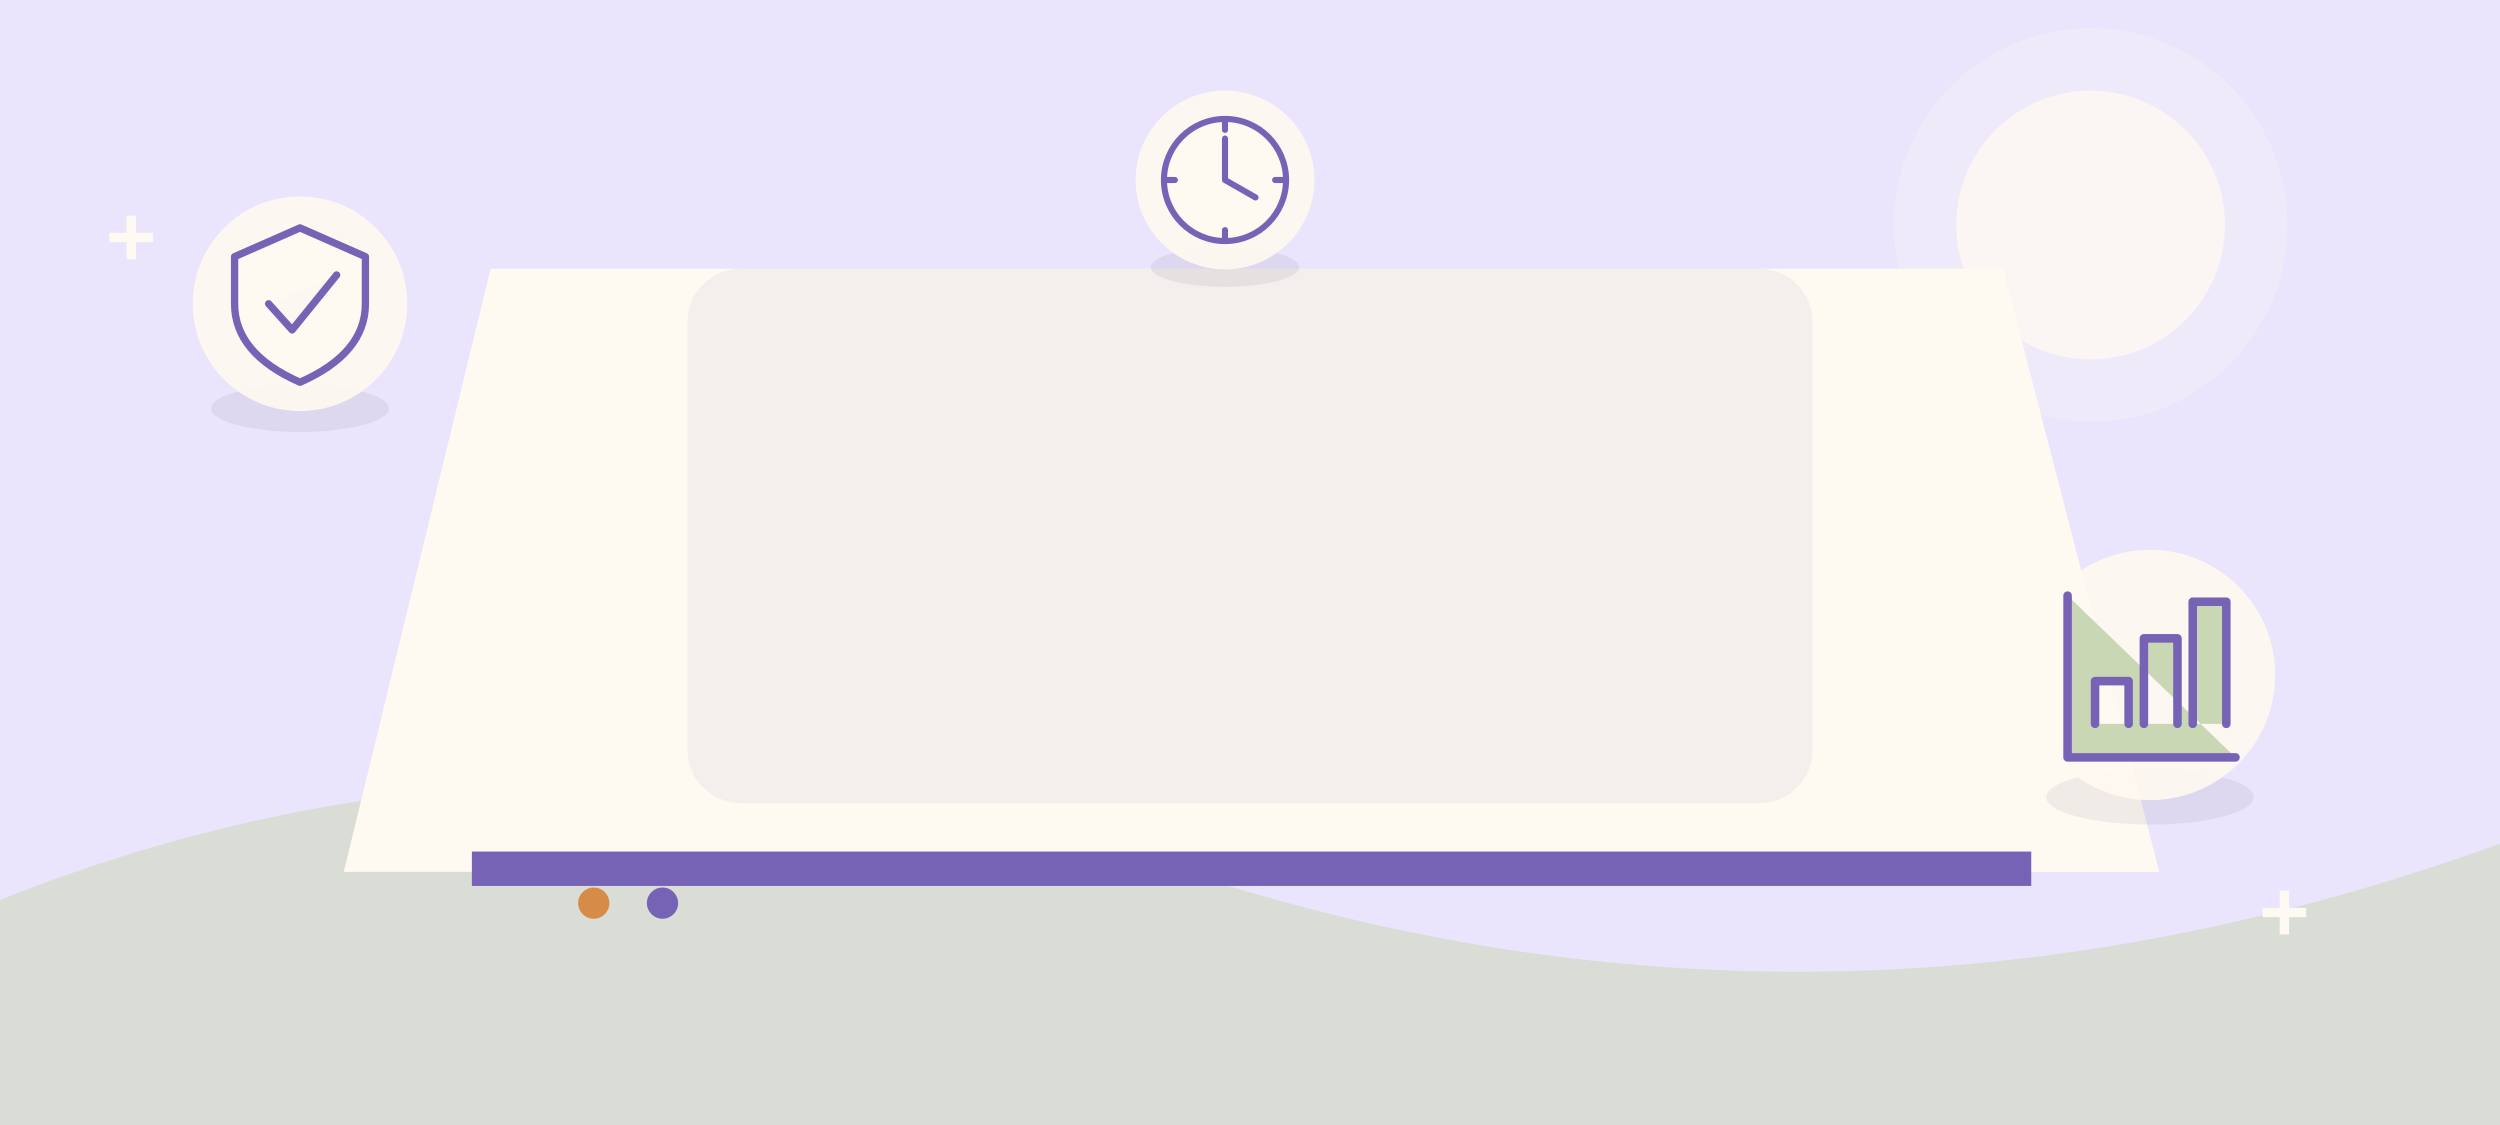
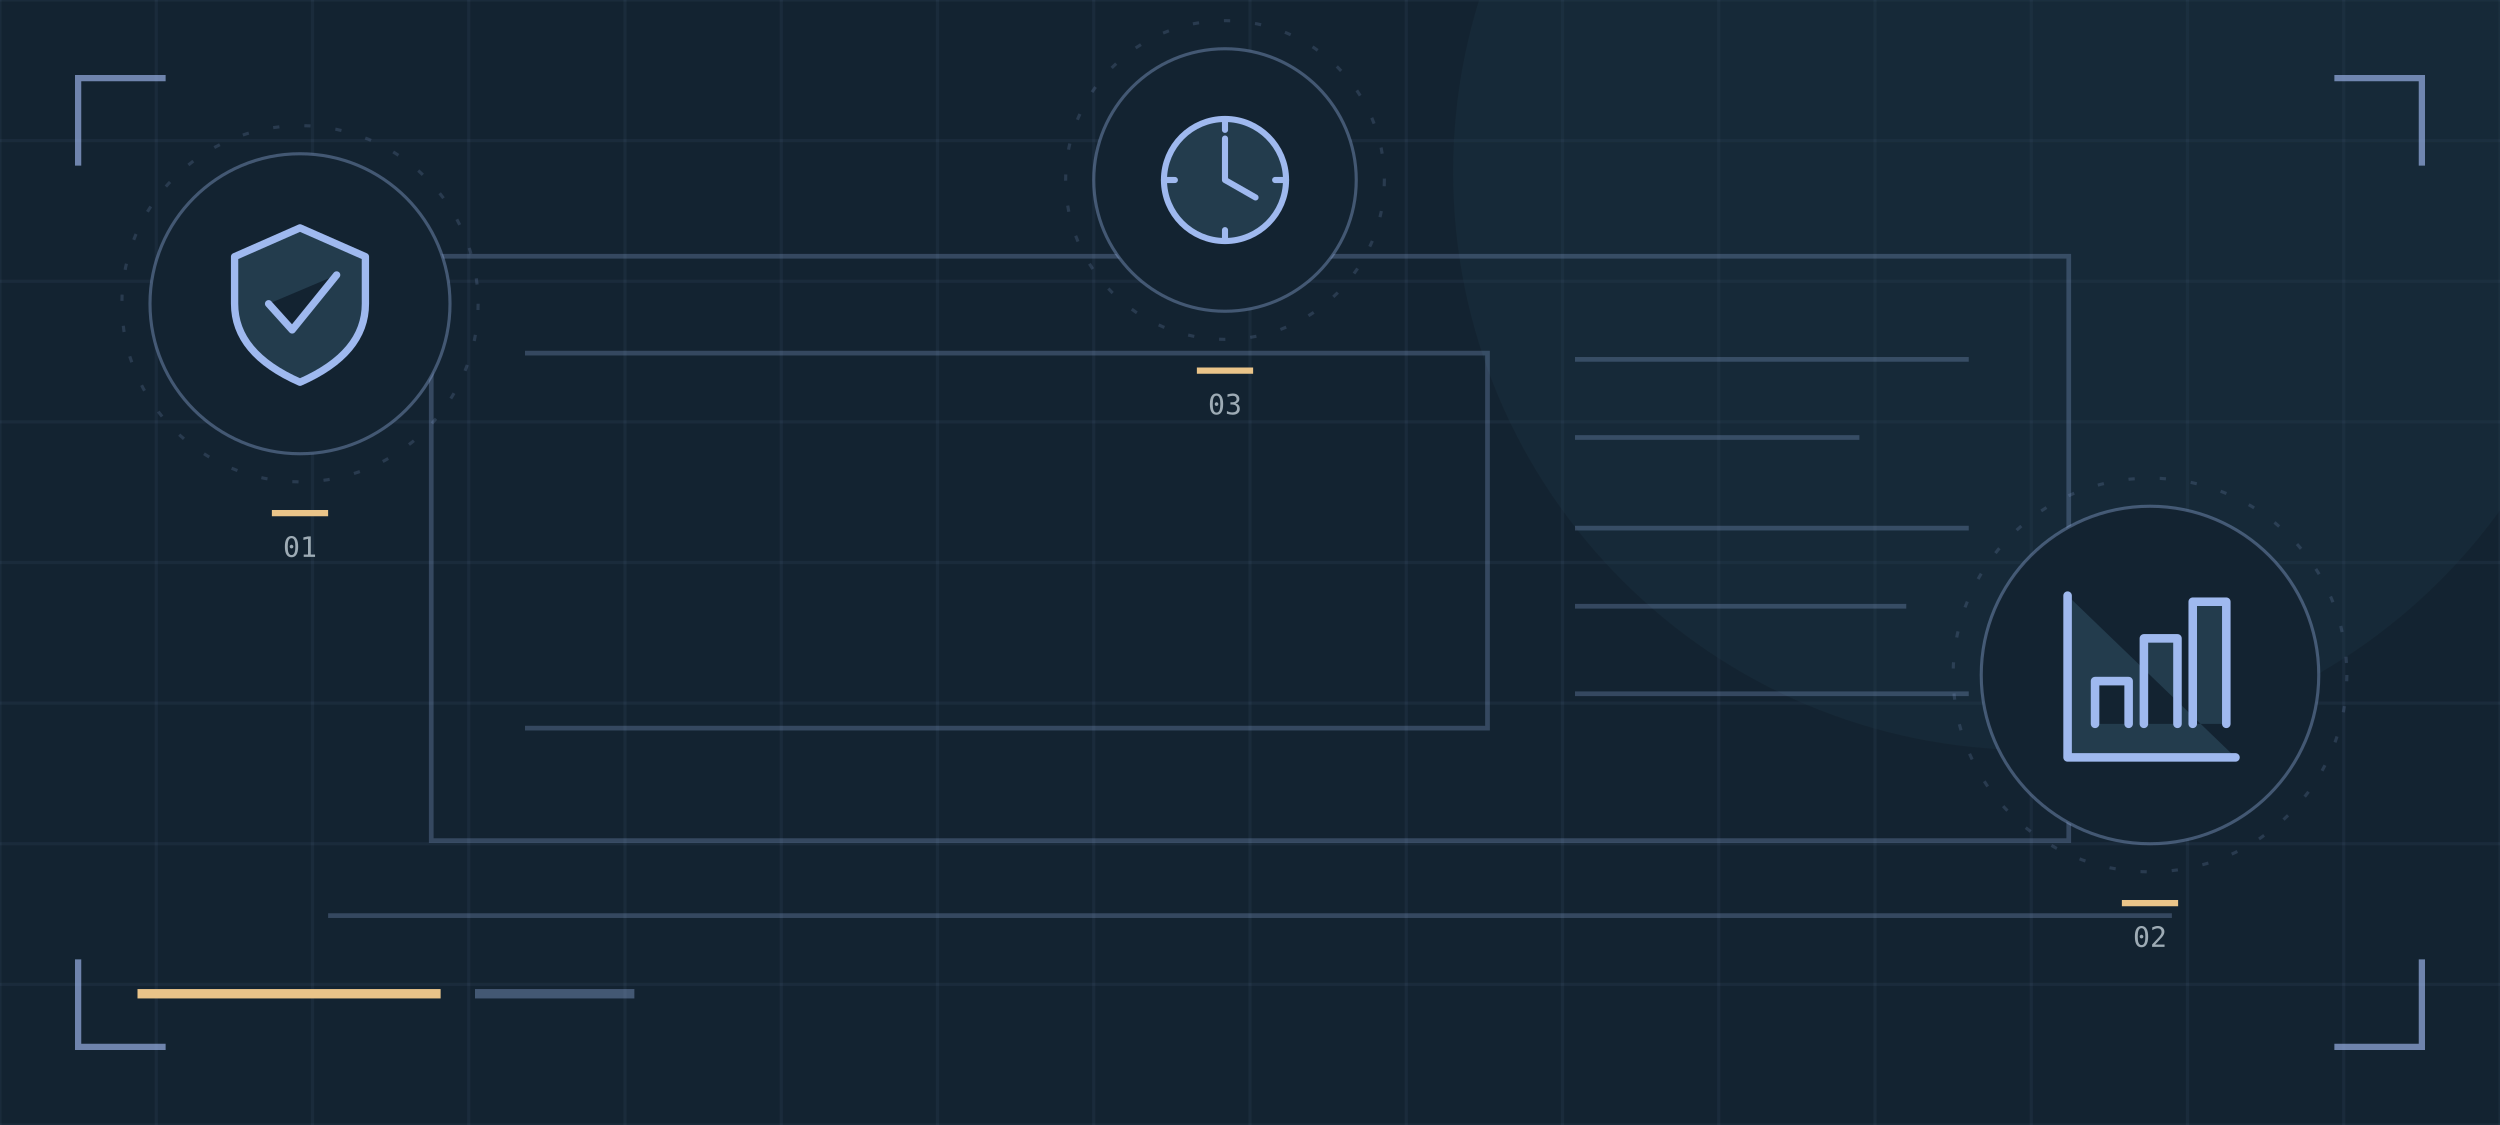
<svg xmlns="http://www.w3.org/2000/svg" class="world-art world-preview " viewBox="0 0 800 360" role="img" aria-label="Incident response command: Investigate before you escalate">
  <g>
-     <rect width="800" height="360" fill="#eae4fc" />
-     <circle cx="669" cy="72" r="43" fill="#fffaf1" opacity=".7" />
-     <circle cx="669" cy="72" r="63" fill="#fffaf1" opacity=".25" />
-     <path d="M0 288Q180 216 385 281T800 270V360H0Z" fill="#cad7b4" opacity=".55" />
-     <path d="M157 86H641L691 279H110Z" fill="#fffaf1" />
-     <rect x="220" y="86" width="360" height="171" rx="17" fill="#7663b6" opacity=".08" />
-     <path d="M151 278H650" stroke="#7663b6" stroke-width="11" />
-     <circle cx="190" cy="289" r="5" fill="#d68c47" />
-     <circle cx="212" cy="289" r="5" fill="#7663b6" />
-     <g transform="translate(96 97.2) scale(0.8372093)">
-       <ellipse cy="40" rx="34" ry="9" fill="#443e66" opacity=".08" />
-       <circle r="41" fill="#fffaf1" opacity=".9" />
-       <g stroke="#7663b6" stroke-width="2.8" stroke-linecap="round" stroke-linejoin="round" fill="#fffaf1">
-         <path d="M0-29L25-18V0Q25 19 0 30Q-25 19-25 0V-18ZM-12 0L-3 10L14-11" />
+     <rect width="800" height="360" fill="#132331" />
+     <g stroke="#9fb9ef" stroke-opacity=".055" fill="none">
+       <path d="M0 0V360" />
+       <path d="M50 0V360" />
+       <path d="M100 0V360" />
+       <path d="M150 0V360" />
+       <path d="M200 0V360" />
+       <path d="M250 0V360" />
+       <path d="M300 0V360" />
+       <path d="M350 0V360" />
+       <path d="M400 0V360" />
+       <path d="M450 0V360" />
+       <path d="M500 0V360" />
+       <path d="M550 0V360" />
+       <path d="M600 0V360" />
+       <path d="M650 0V360" />
+       <path d="M700 0V360" />
+       <path d="M750 0V360" />
+       <path d="M800 0V360" />
+       <path d="M0 0H800" />
+       <path d="M0 45H800" />
+       <path d="M0 90H800" />
+       <path d="M0 135H800" />
+       <path d="M0 180H800" />
+       <path d="M0 225H800" />
+       <path d="M0 270H800" />
+       <path d="M0 315H800" />
+       <path d="M0 360H800" />
+     </g>
+     <circle cx="650" cy="55" r="185" fill="#203b4a" opacity=".25" />
+     <g stroke="#9fb9ef" stroke-width="1.5" stroke-opacity=".25" fill="none">
+       <path d="M138 82H662V269H138ZM168 113H476V233H168M504 115H630M504 140H595M504 169H630M504 194H610M504 222H630M105 293H695" />
+     </g>
+     <g transform="translate(96 97.2)">
+       <circle r="48" fill="#132331" stroke="#9fb9ef" stroke-opacity=".35" />
+       <circle r="57" fill="none" stroke="#9fb9ef" stroke-opacity=".16" stroke-dasharray="2 8" />
+       <g transform="scale(0.8372093)">
+         <g stroke="#9fb9ef" stroke-width="2.8" stroke-linecap="round" stroke-linejoin="round" fill="#233c4d">
+           <path d="M0-29L25-18V0Q25 19 0 30Q-25 19-25 0V-18ZM-12 0L-3 10L14-11" />
+         </g>
      </g>
+       <path d="M-9 67H9" stroke="#eac489" stroke-width="2" />
+       <text y="81" fill="#d8e6ed" text-anchor="middle" font-family="monospace" font-size="9" opacity=".7">01</text>
    </g>
-     <g transform="translate(688 216) scale(0.9767442)">
-       <ellipse cy="40" rx="34" ry="9" fill="#443e66" opacity=".08" />
-       <circle r="41" fill="#fffaf1" opacity=".9" />
-       <g stroke="#7663b6" stroke-width="2.8" stroke-linecap="round" stroke-linejoin="round" fill="#cad7b4">
-         <path d="M-27-26V27H28M-18 16V2H-7V16M-2 16V-12H9V16M14 16V-24H25V16" />
+     <g transform="translate(688 216)">
+       <circle r="54" fill="#132331" stroke="#9fb9ef" stroke-opacity=".35" />
+       <circle r="63" fill="none" stroke="#9fb9ef" stroke-opacity=".16" stroke-dasharray="2 8" />
+       <g transform="scale(0.9767442)">
+         <g stroke="#9fb9ef" stroke-width="2.8" stroke-linecap="round" stroke-linejoin="round" fill="#233c4d">
+           <path d="M-27-26V27H28M-18 16V2H-7V16M-2 16V-12H9V16M14 16V-24H25V16" />
+         </g>
      </g>
+       <path d="M-9 73H9" stroke="#eac489" stroke-width="2" />
+       <text y="87" fill="#d8e6ed" text-anchor="middle" font-family="monospace" font-size="9" opacity=".7">02</text>
    </g>
-     <g transform="translate(392 57.6) scale(0.6976744)">
-       <ellipse cy="40" rx="34" ry="9" fill="#443e66" opacity=".08" />
-       <circle r="41" fill="#fffaf1" opacity=".9" />
-       <g stroke="#7663b6" stroke-width="2.8" stroke-linecap="round" stroke-linejoin="round" fill="#fffaf1">
-         <circle r="28" />
-         <path d="M0-19V0L14 8M0-28V-23M28 0H23M0 28V23M-28 0H-23" />
+     <g transform="translate(392 57.6)">
+       <circle r="42" fill="#132331" stroke="#9fb9ef" stroke-opacity=".35" />
+       <circle r="51" fill="none" stroke="#9fb9ef" stroke-opacity=".16" stroke-dasharray="2 8" />
+       <g transform="scale(0.6976744)">
+         <g stroke="#9fb9ef" stroke-width="2.8" stroke-linecap="round" stroke-linejoin="round" fill="#233c4d">
+           <circle r="28" />
+           <path d="M0-19V0L14 8M0-28V-23M28 0H23M0 28V23M-28 0H-23" />
+         </g>
      </g>
+       <path d="M-9 61H9" stroke="#eac489" stroke-width="2" />
+       <text y="75" fill="#d8e6ed" text-anchor="middle" font-family="monospace" font-size="9" opacity=".7">03</text>
    </g>
-     <path d="M42 69v14M35 76h14M731 285v14M724 292h14" stroke="#fffaf1" stroke-width="3" />
+     <path d="M25 53V25H53M747 25H775V53M25 307V335H53M747 335H775V307" stroke="#9fb9ef" stroke-width="2" fill="none" opacity=".65" />
+     <path d="M44 318H141" stroke="#eac489" stroke-width="3" />
+     <path d="M152 318H203" stroke="#9fb9ef" stroke-width="3" opacity=".35" />
  </g>
</svg>
